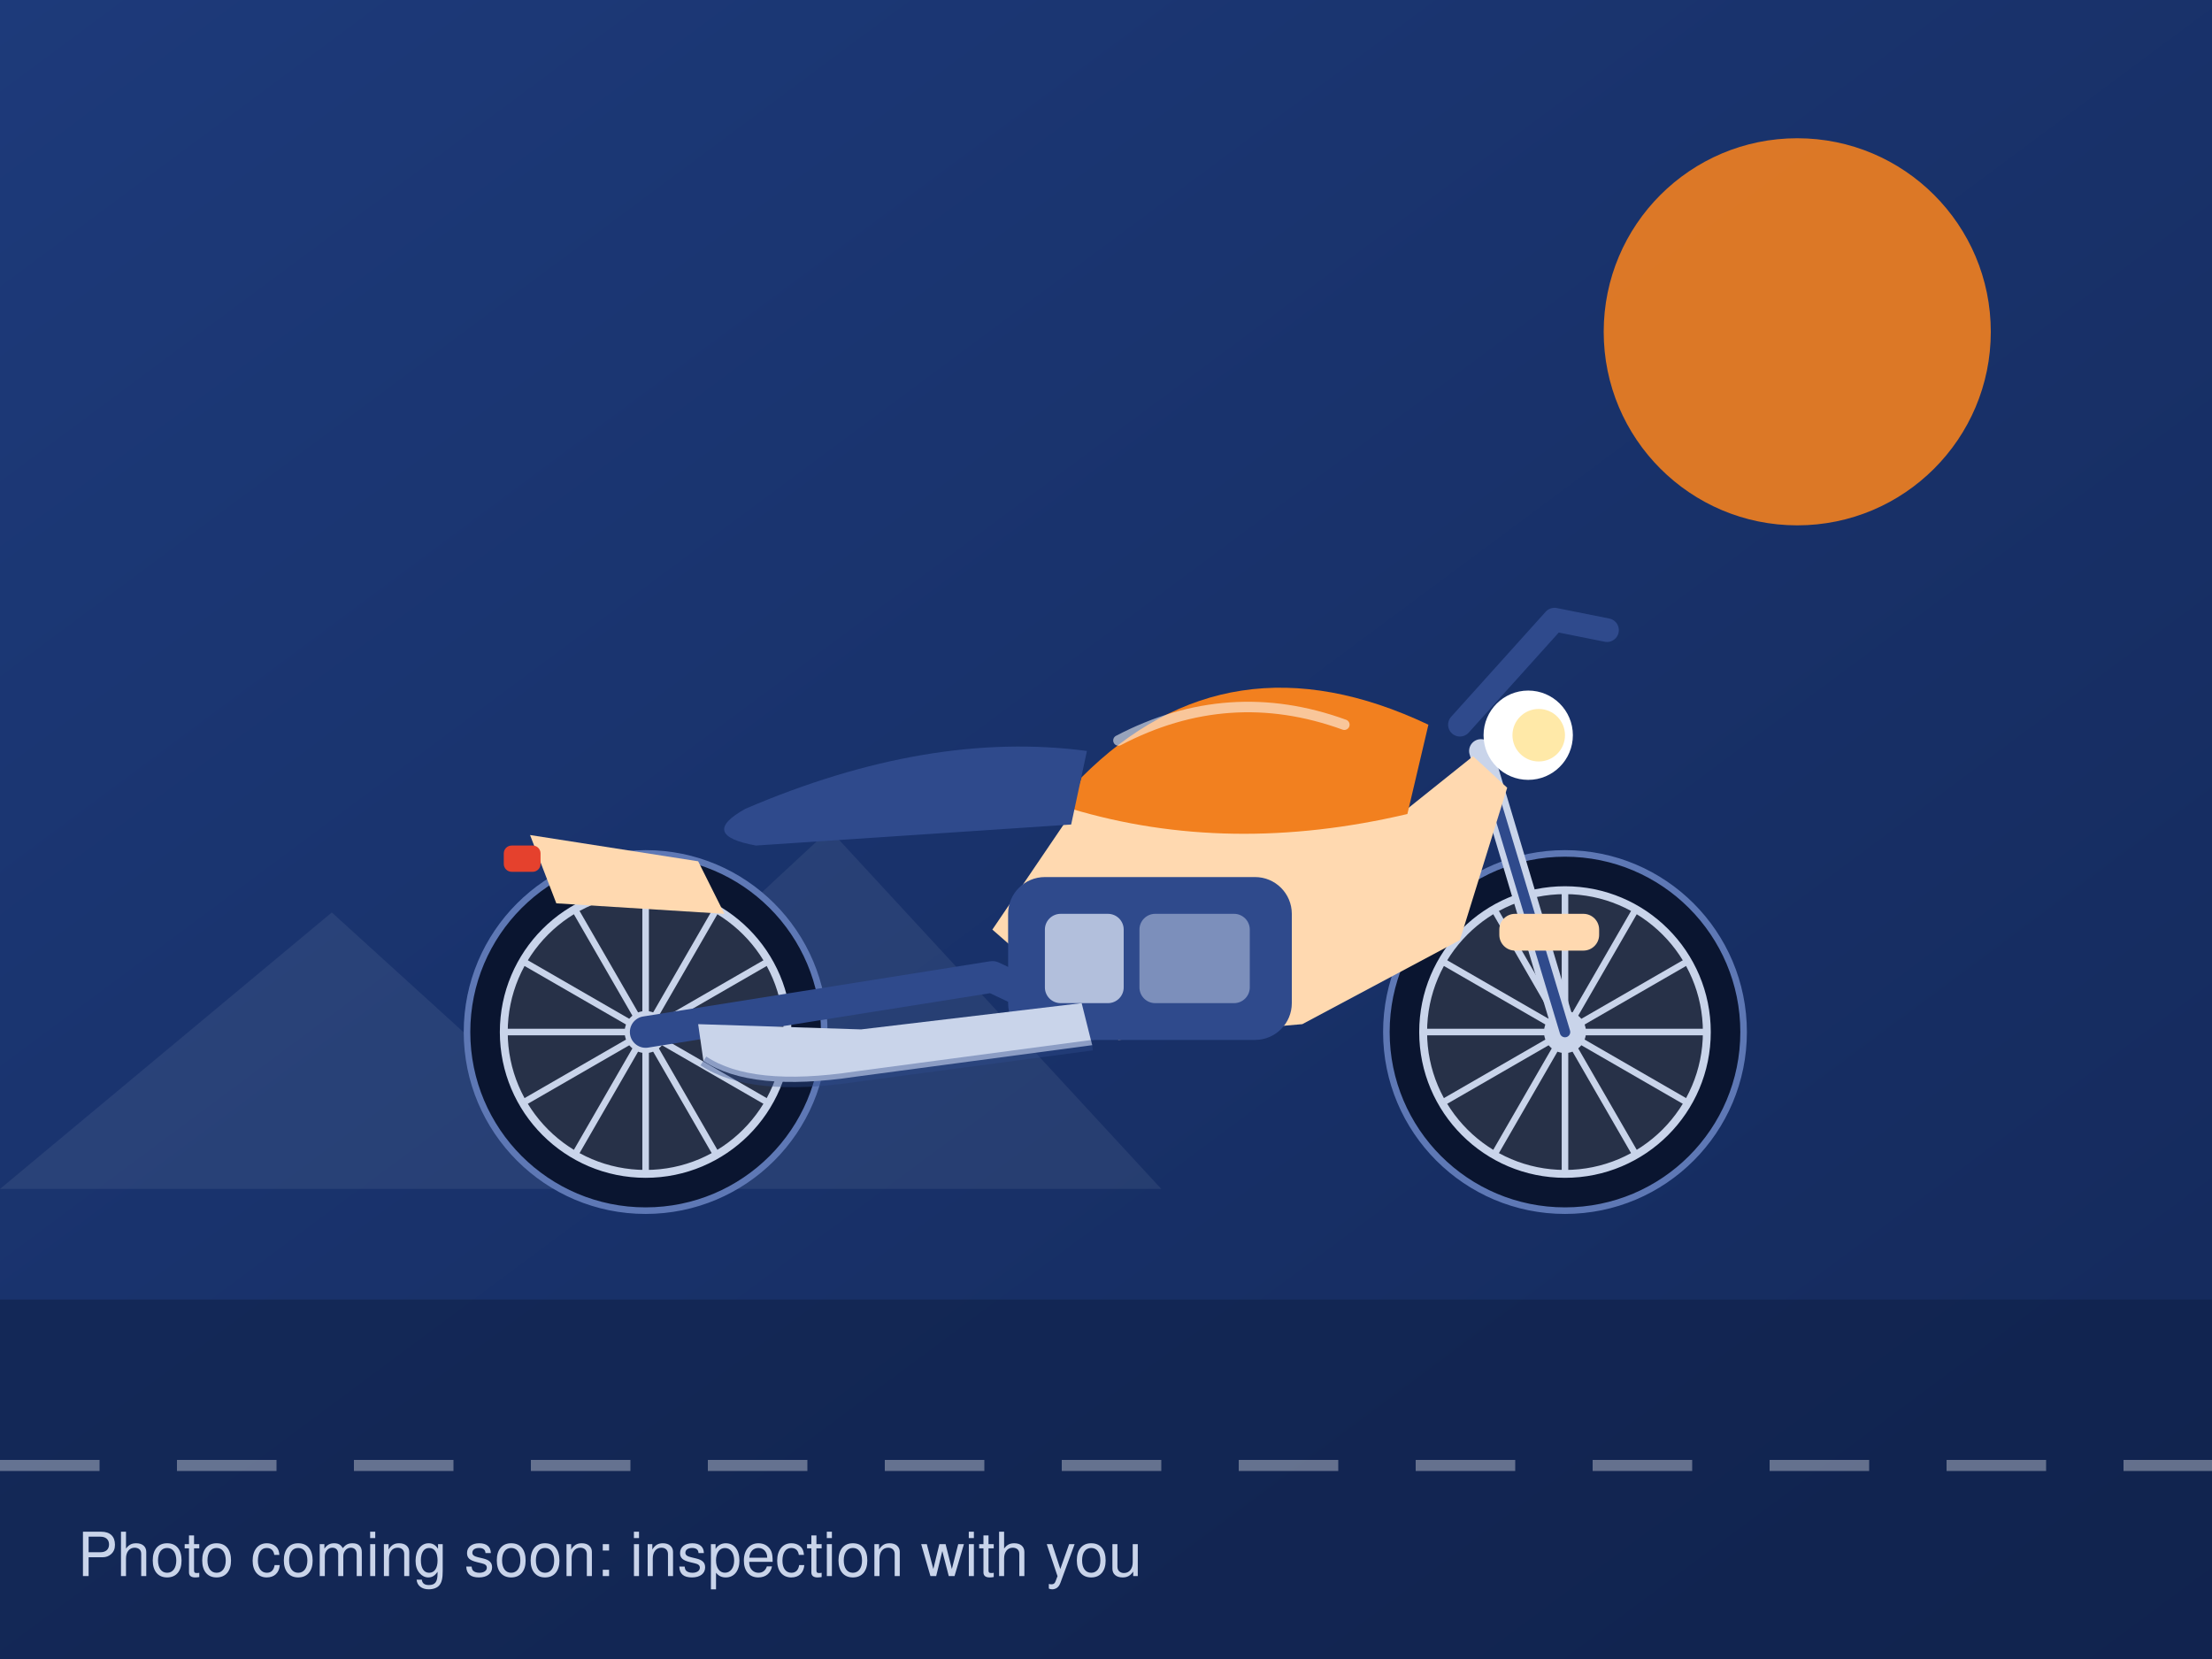
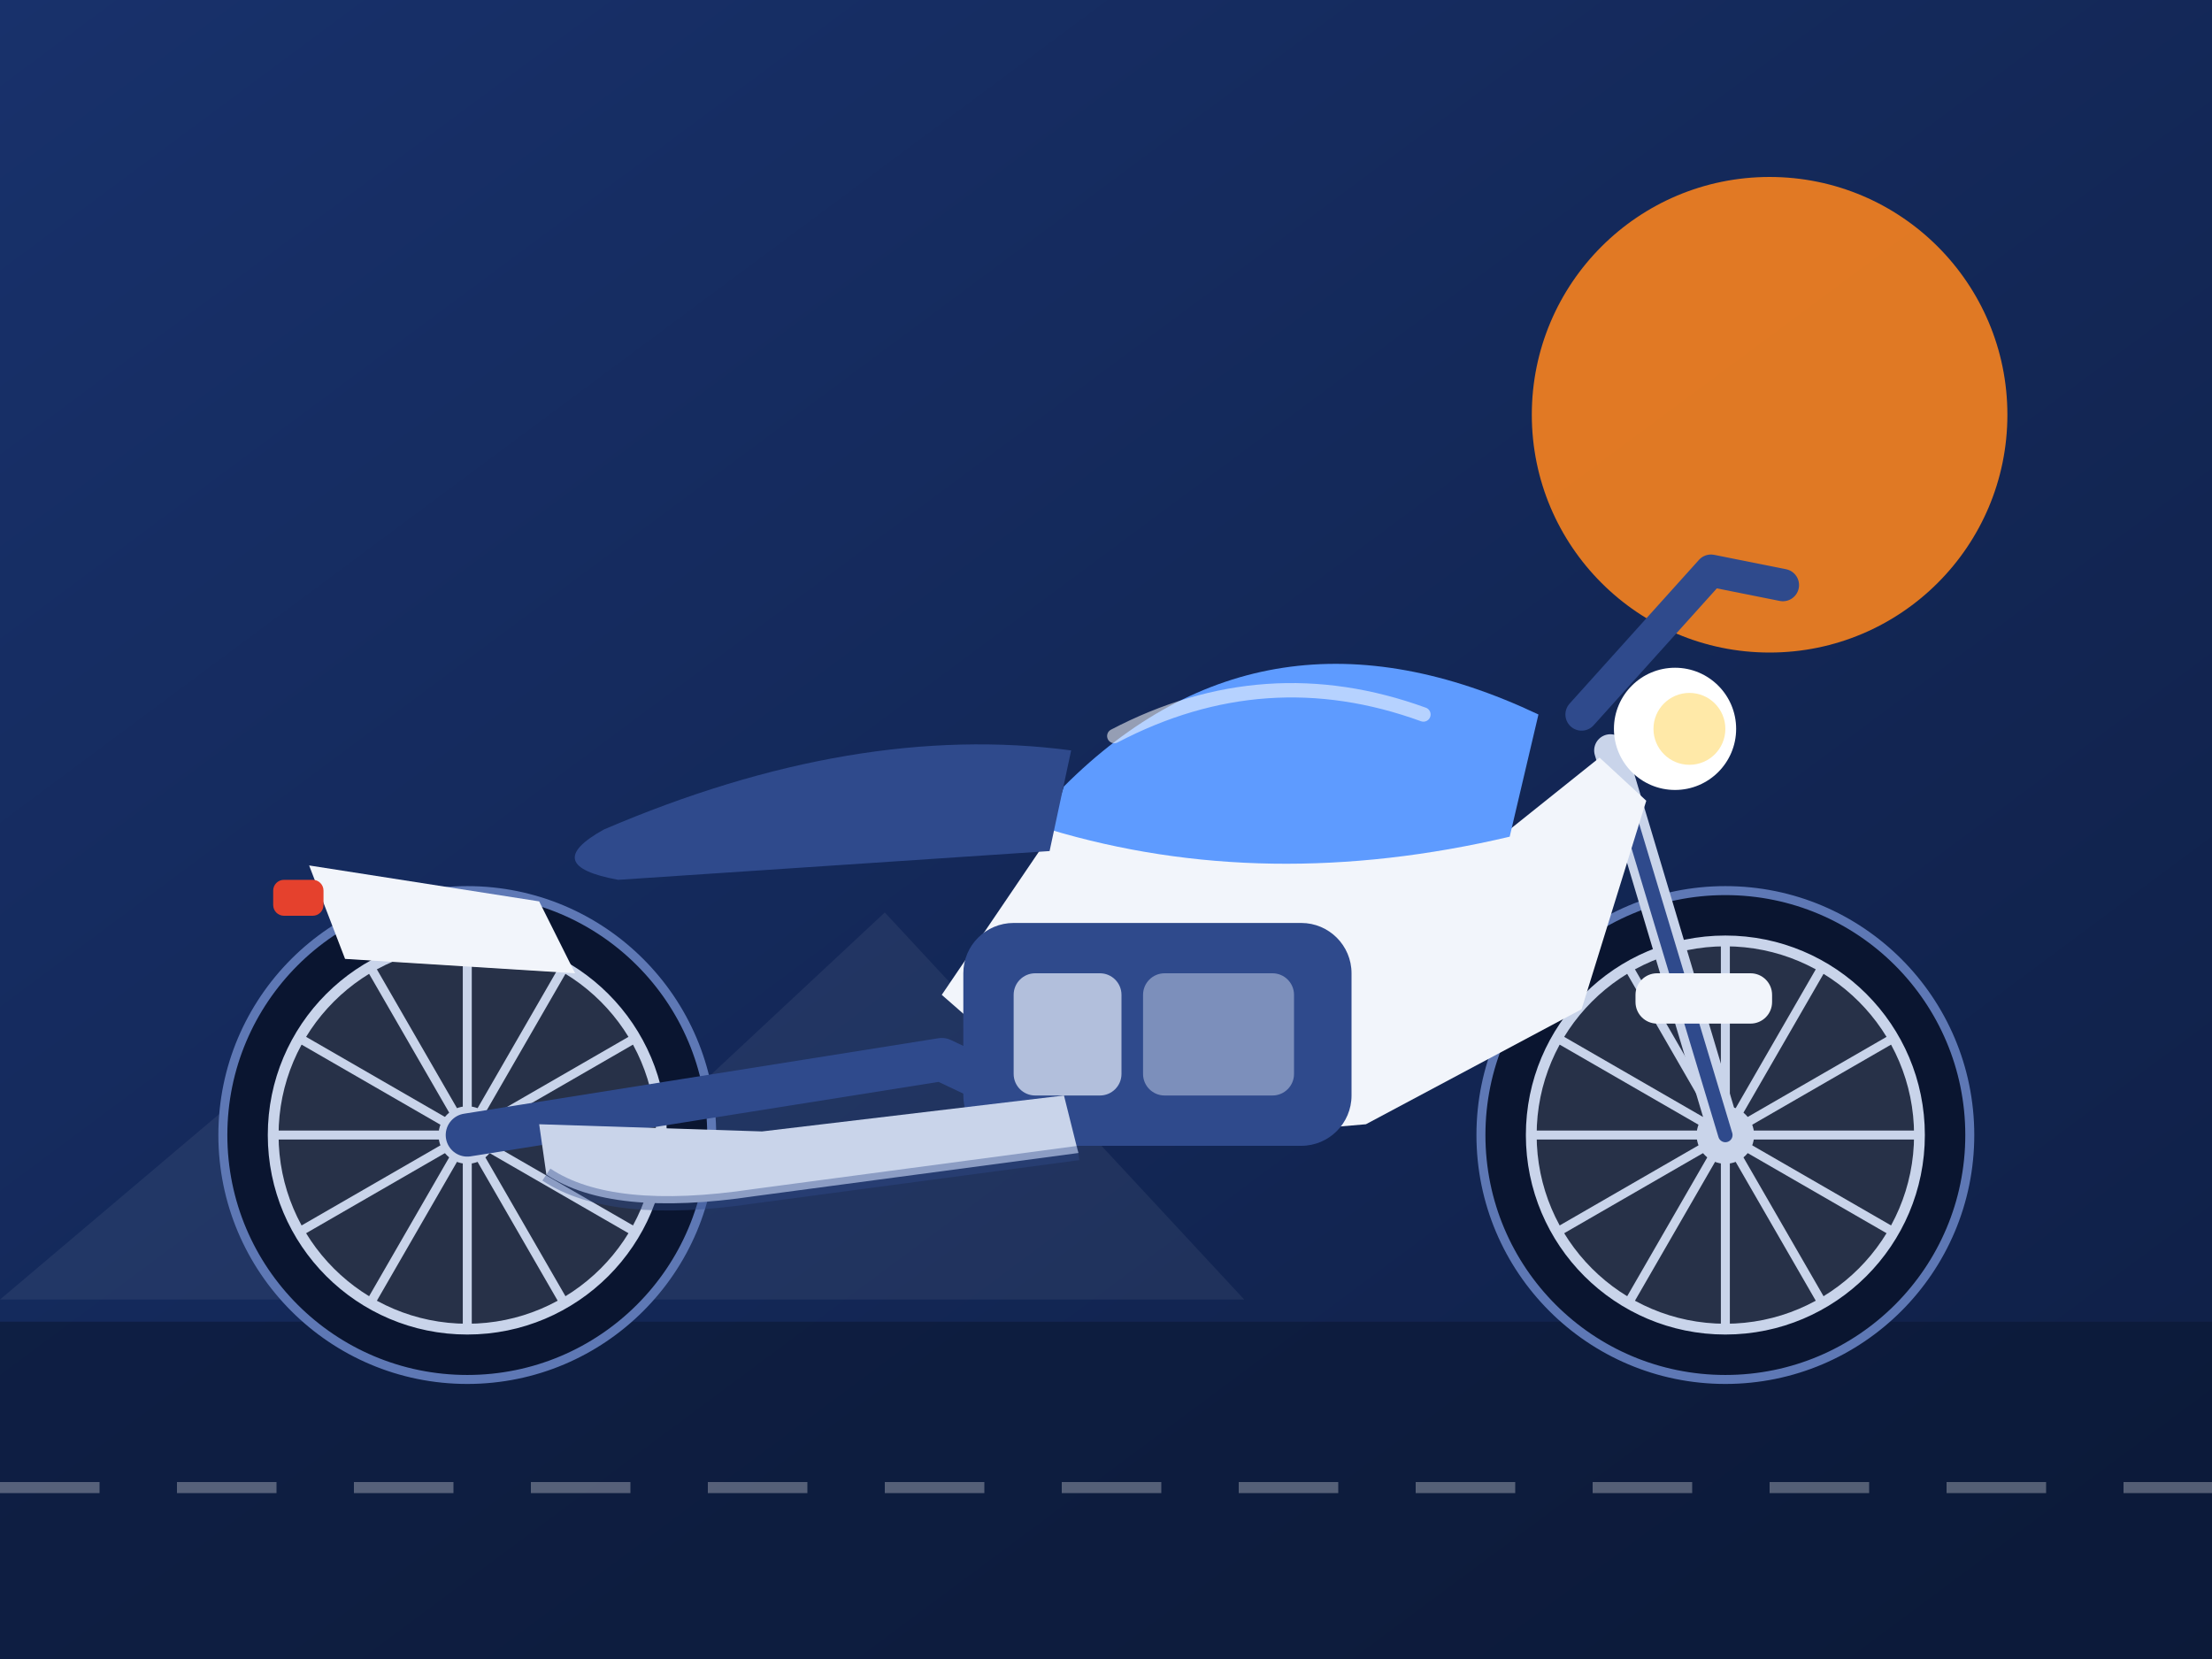
<svg xmlns="http://www.w3.org/2000/svg" viewBox="0 0 800 600" width="800" height="600" role="img">
  <defs>
    <linearGradient id="g" x1="0" y1="0" x2="1" y2="1">
-       <stop offset="0" stop-color="#1D3A7A" />
-       <stop offset="1" stop-color="#14295A" />
+       <stop offset="0" stop-color="#18316B" />
+       <stop offset="1" stop-color="#0F1F45" />
    </linearGradient>
  </defs>
  <rect width="800" height="600" fill="url(#g)" />
-   <circle cx="650" cy="120" r="70" fill="#F2801F" opacity=".9" />
-   <path d="M0 430 L120 330 L230 430 Z M160 430 L300 300 L420 430 Z" fill="#fff" opacity=".07" />
-   <rect y="470" width="800" height="130" fill="#0F1F45" opacity=".55" />
-   <line x1="0" y1="530" x2="800" y2="530" stroke="#fff" stroke-width="4" stroke-dasharray="36 28" opacity=".35" />
-   <g transform="translate(110 150) scale(.95)">
+   <circle cx="640" cy="150" r="86" fill="#F2801F" opacity=".92" />
+   <path d="M0 470 L130 360 L250 470 Z M170 470 L320 330 L450 470 Z" fill="#fff" opacity=".06" />
+   <rect y="478" width="800" height="122" fill="#0A1530" opacity=".55" />
+   <line x1="0" y1="538" x2="800" y2="538" stroke="#fff" stroke-width="4" stroke-dasharray="36 28" opacity=".3" />
+   <g transform="translate(0 105) scale(1.3)">
    <g>
      <circle cx="130" cy="235" r="68" fill="#0A1530" stroke="#5E78B5" stroke-width="2.5" />
      <circle cx="130" cy="235" r="54" fill="#fff" opacity=".12" />
      <circle cx="130" cy="235" r="54" fill="none" stroke="#C9D4EA" stroke-width="3" />
      <line x1="130" y1="235" x2="184.0" y2="235.0" stroke="#C9D4EA" stroke-width="2.5" />
      <line x1="130" y1="235" x2="176.8" y2="262.0" stroke="#C9D4EA" stroke-width="2.5" />
      <line x1="130" y1="235" x2="157.0" y2="281.8" stroke="#C9D4EA" stroke-width="2.5" />
      <line x1="130" y1="235" x2="130.0" y2="289.0" stroke="#C9D4EA" stroke-width="2.5" />
      <line x1="130" y1="235" x2="103.0" y2="281.8" stroke="#C9D4EA" stroke-width="2.5" />
      <line x1="130" y1="235" x2="83.2" y2="262.0" stroke="#C9D4EA" stroke-width="2.5" />
      <line x1="130" y1="235" x2="76.0" y2="235.0" stroke="#C9D4EA" stroke-width="2.5" />
      <line x1="130" y1="235" x2="83.2" y2="208.0" stroke="#C9D4EA" stroke-width="2.5" />
      <line x1="130" y1="235" x2="103.0" y2="188.2" stroke="#C9D4EA" stroke-width="2.5" />
      <line x1="130" y1="235" x2="130.0" y2="181.0" stroke="#C9D4EA" stroke-width="2.5" />
      <line x1="130" y1="235" x2="157.0" y2="188.2" stroke="#C9D4EA" stroke-width="2.5" />
      <line x1="130" y1="235" x2="176.8" y2="208.0" stroke="#C9D4EA" stroke-width="2.5" />
      <circle cx="130" cy="235" r="8" fill="#C9D4EA" />
      <circle cx="130" cy="235" r="3.5" fill="#0A1530" />
      <circle cx="480" cy="235" r="68" fill="#0A1530" stroke="#5E78B5" stroke-width="2.5" />
      <circle cx="480" cy="235" r="54" fill="#fff" opacity=".12" />
      <circle cx="480" cy="235" r="54" fill="none" stroke="#C9D4EA" stroke-width="3" />
      <line x1="480" y1="235" x2="534.0" y2="235.0" stroke="#C9D4EA" stroke-width="2.5" />
      <line x1="480" y1="235" x2="526.8" y2="262.0" stroke="#C9D4EA" stroke-width="2.5" />
      <line x1="480" y1="235" x2="507.0" y2="281.8" stroke="#C9D4EA" stroke-width="2.5" />
      <line x1="480" y1="235" x2="480.0" y2="289.0" stroke="#C9D4EA" stroke-width="2.5" />
      <line x1="480" y1="235" x2="453.0" y2="281.8" stroke="#C9D4EA" stroke-width="2.5" />
      <line x1="480" y1="235" x2="433.2" y2="262.0" stroke="#C9D4EA" stroke-width="2.5" />
      <line x1="480" y1="235" x2="426.0" y2="235.0" stroke="#C9D4EA" stroke-width="2.5" />
      <line x1="480" y1="235" x2="433.2" y2="208.0" stroke="#C9D4EA" stroke-width="2.5" />
      <line x1="480" y1="235" x2="453.0" y2="188.2" stroke="#C9D4EA" stroke-width="2.5" />
      <line x1="480" y1="235" x2="480.0" y2="181.0" stroke="#C9D4EA" stroke-width="2.5" />
      <line x1="480" y1="235" x2="507.0" y2="188.2" stroke="#C9D4EA" stroke-width="2.5" />
      <line x1="480" y1="235" x2="526.8" y2="208.0" stroke="#C9D4EA" stroke-width="2.5" />
      <circle cx="480" cy="235" r="8" fill="#C9D4EA" />
      <circle cx="480" cy="235" r="3.5" fill="#0A1530" />
      <path d="M130 235 L262 214 L300 232" fill="none" stroke="#2F4A8C" stroke-width="12" stroke-linecap="round" stroke-linejoin="round" />
      <path d="M480 235 L448 128" stroke="#C9D4EA" stroke-width="9" stroke-linecap="round" />
      <path d="M480 235 L452 142" stroke="#2F4A8C" stroke-width="4" stroke-linecap="round" />
-       <path d="M262 196 L300 140 L420 150 L445 130 L458 142 L440 200 L380 232 L310 238 Z" fill="#FFD9B0" />
+       <path d="M262 196 L300 140 L420 150 L445 130 L458 142 L440 200 L380 232 L310 238 Z" fill="#F2F5FB" />
      <rect x="268" y="176" width="108" height="62" rx="14" fill="#2F4A8C" />
      <rect x="282" y="190" width="30" height="34" rx="6" fill="#C9D4EA" opacity=".85" />
      <rect x="318" y="190" width="42" height="34" rx="6" fill="#C9D4EA" opacity=".5" />
-       <path d="M296 138 Q352 82 428 118 L420 152 Q352 168 292 150 Z" fill="#F2801F" />
+       <path d="M296 138 Q352 82 428 118 L420 152 Q352 168 292 150 Z" fill="#5E9BFF" />
      <path d="M310 124 Q352 102 396 118" fill="none" stroke="#fff" stroke-width="4" opacity=".55" stroke-linecap="round" />
      <path d="M168 150 Q238 120 298 128 L292 156 L172 164 Q150 160 168 150 Z" fill="#2F4A8C" />
-       <path d="M150 170 L86 160 L96 186 L160 190 Z" fill="#FFD9B0" />
+       <path d="M150 170 L86 160 L96 186 L160 190 Z" fill="#F2F5FB" />
      <rect x="76" y="164" width="14" height="10" rx="3" fill="#E5412D" />
      <path d="M440 118 L476 78 L496 82" fill="none" stroke="#2F4A8C" stroke-width="9" stroke-linecap="round" stroke-linejoin="round" />
      <circle cx="466" cy="122" r="17" fill="#fff" />
      <circle cx="470" cy="122" r="10" fill="#FFE9A8" />
      <path d="M300 240 L210 252 Q170 258 152 246 L150 232 L212 234 L296 224 Z" fill="#C9D4EA" />
      <path d="M300 240 L210 252 Q170 258 152 246" fill="none" stroke="#2F4A8C" stroke-width="4" opacity=".4" />
-       <rect x="455" y="190" width="38" height="14" rx="6" fill="#FFD9B0" />
+       <rect x="455" y="190" width="38" height="14" rx="6" fill="#F2F5FB" />
    </g>
  </g>
-   <text x="28" y="570" font-family="-apple-system,Helvetica,Arial,sans-serif" font-size="22" fill="#C9D4EA">Photo coming soon: inspection with you</text>
</svg>
